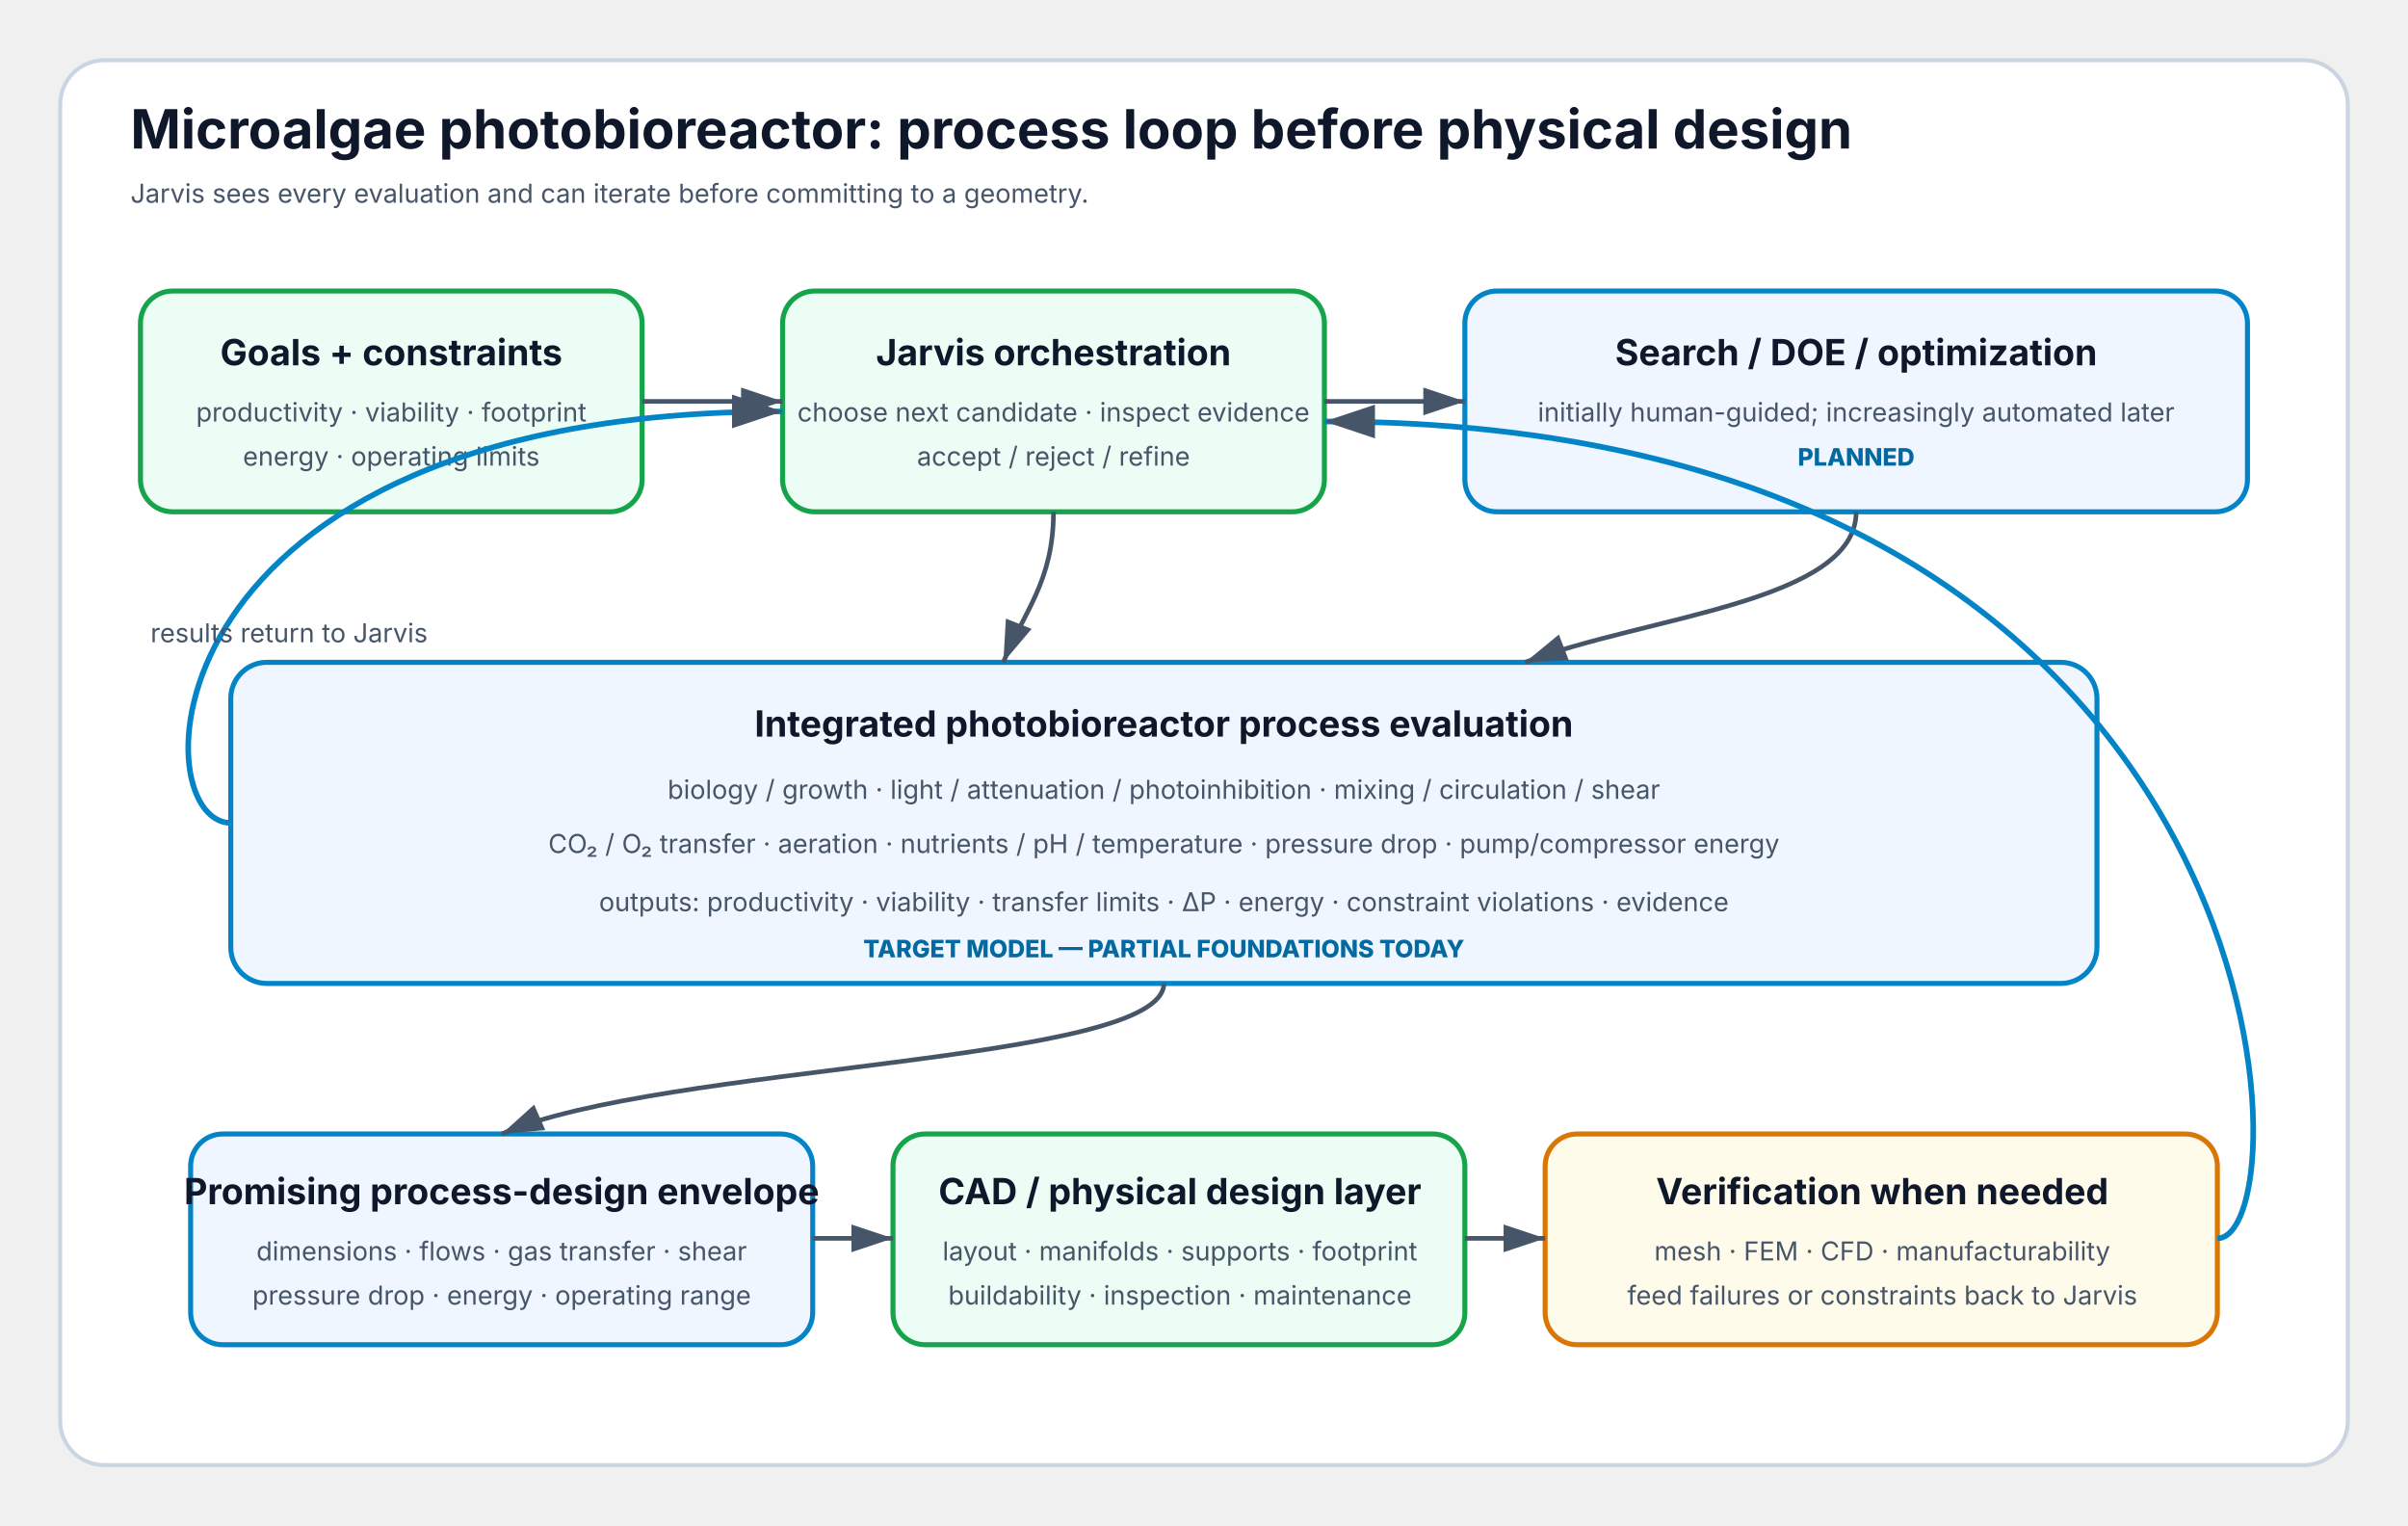
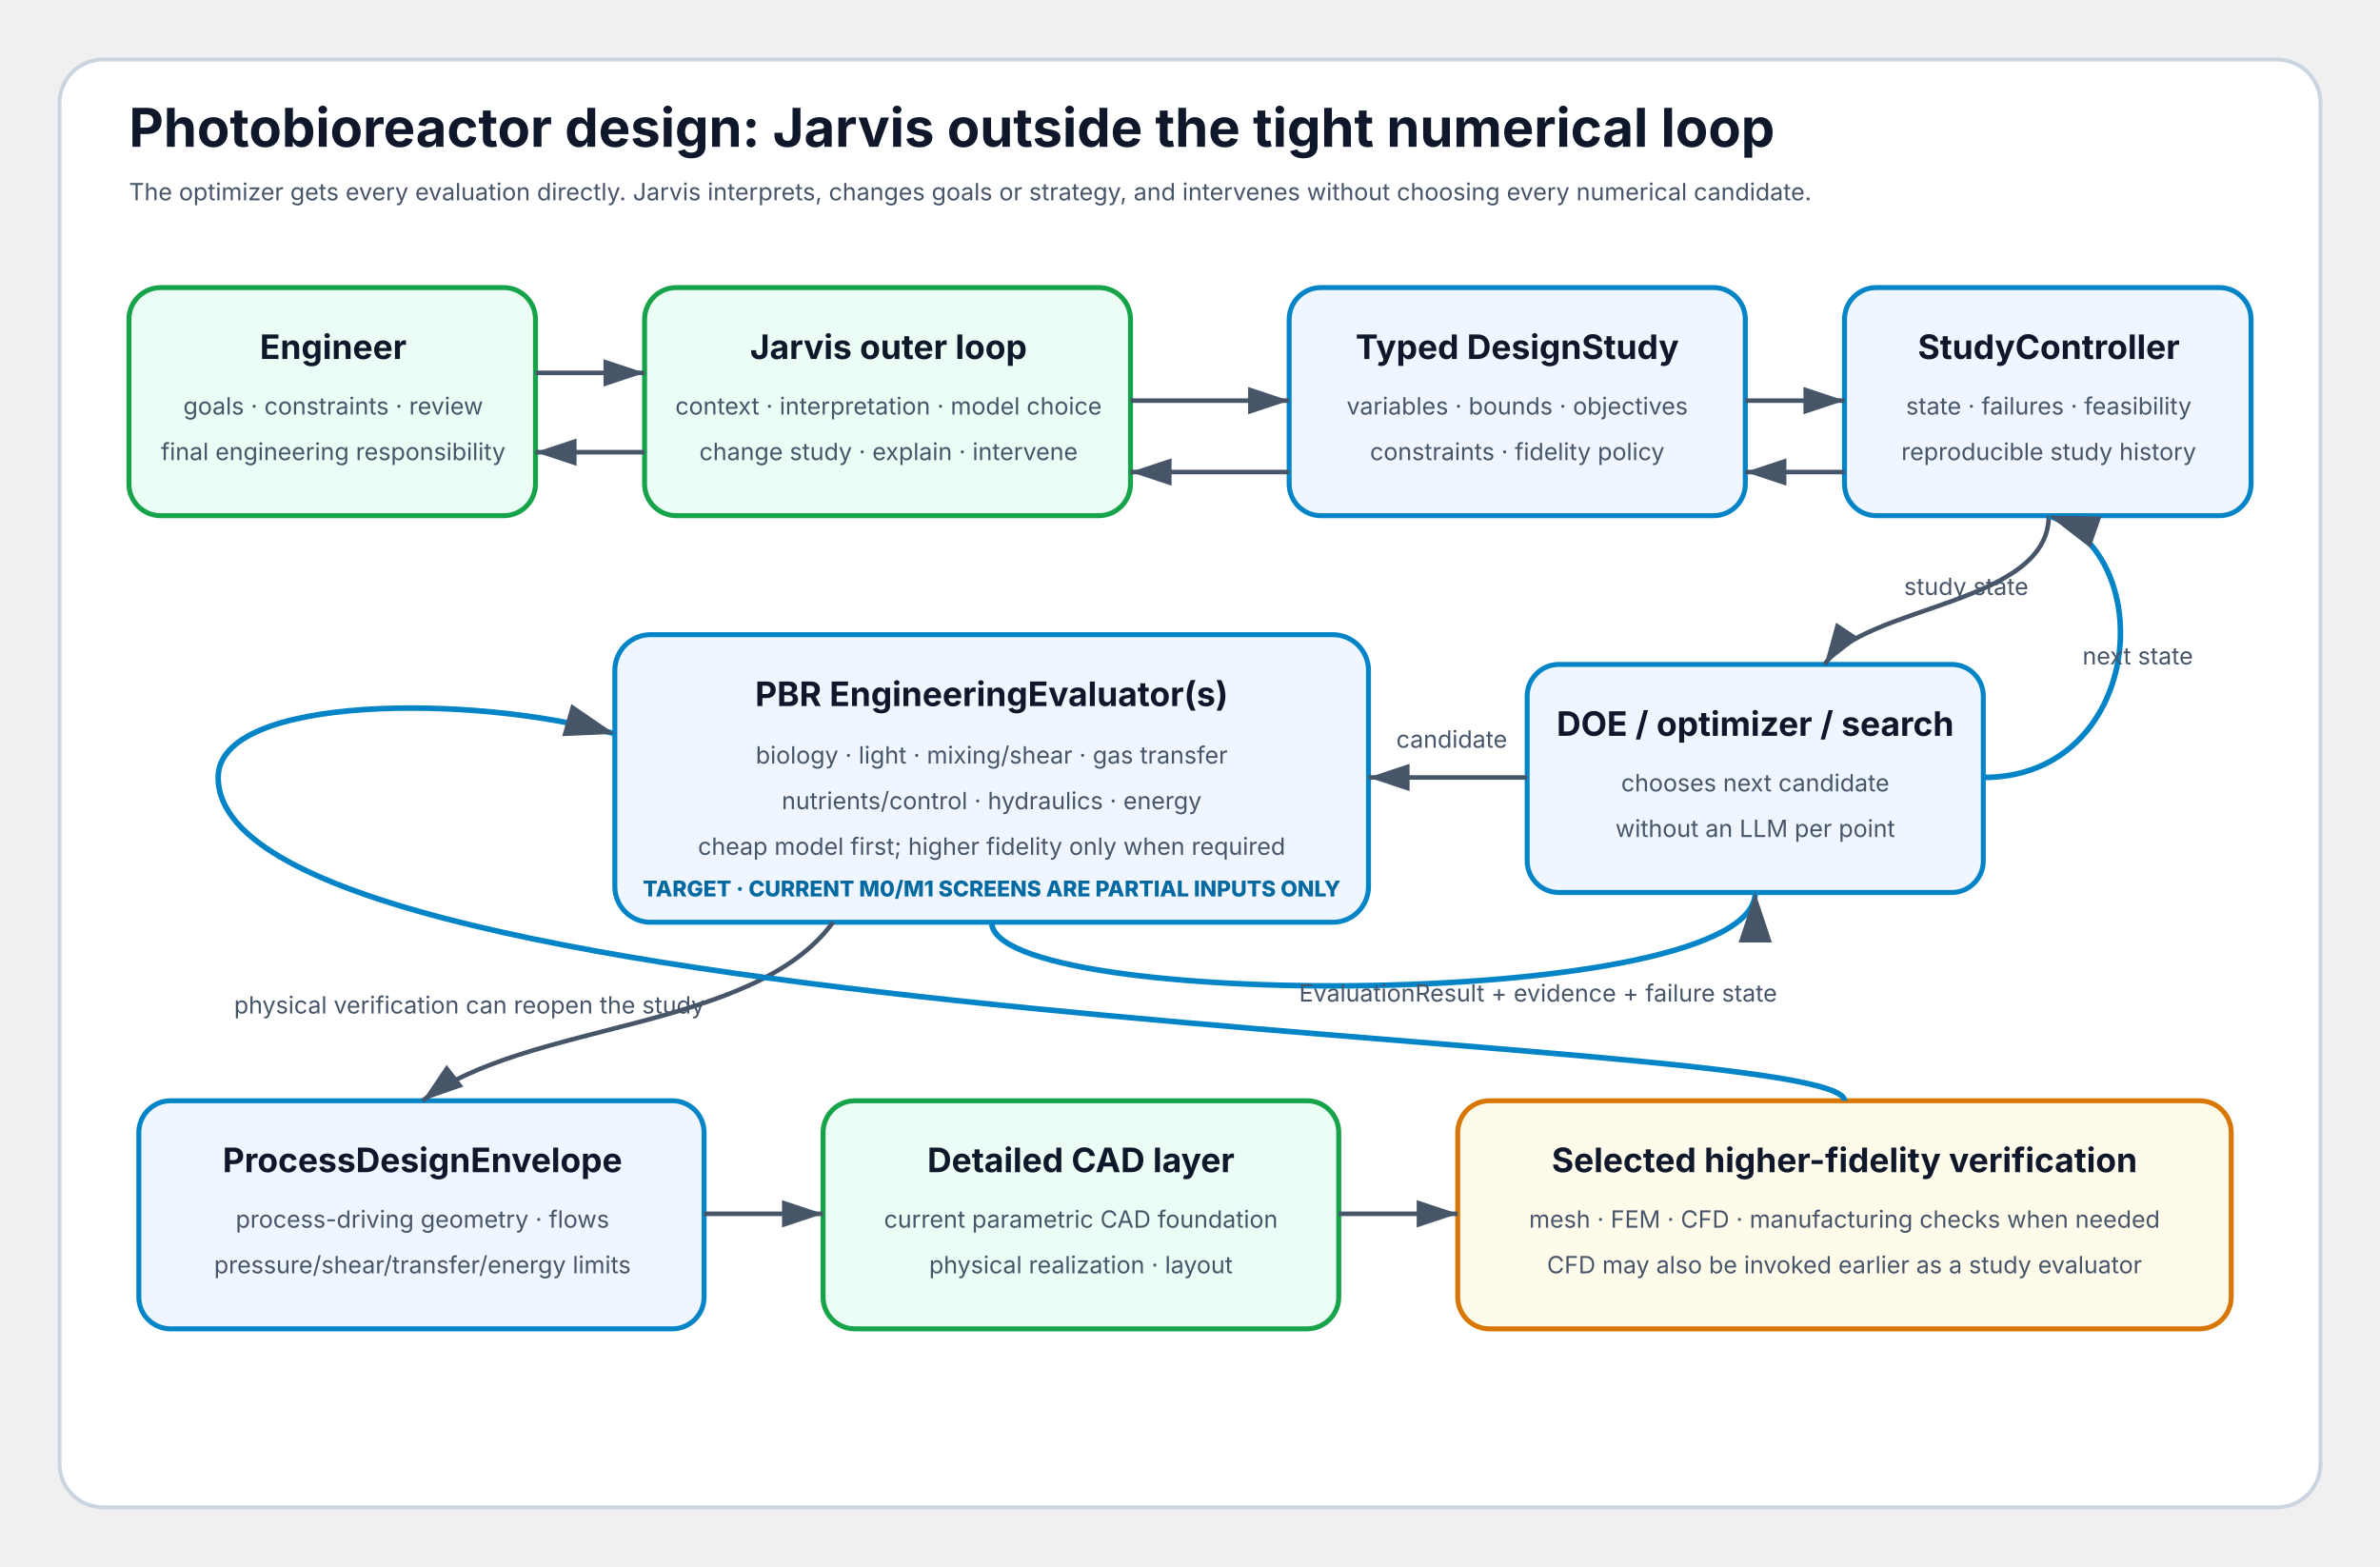
- <svg xmlns="http://www.w3.org/2000/svg" width="1200" height="760" viewBox="0 0 1200 760" role="img" aria-labelledby="title desc">
+ <svg xmlns="http://www.w3.org/2000/svg" width="1200" height="790" viewBox="0 0 1200 790" role="img" aria-labelledby="title desc">
  <defs>
    <marker id="arrow" markerWidth="10" markerHeight="10" refX="9" refY="3" orient="auto">
      <path d="M0,0 L0,6 L9,3 z" fill="#475569" />
    </marker>
-     <style>
-       .frame{fill:#fff;stroke:#cbd5e1;stroke-width:2}.implemented{fill:#ecfdf5;stroke:#16a34a;stroke-width:2.5}.partial{fill:#fffbeb;stroke:#d97706;stroke-width:2.5}.planned{fill:#eff6ff;stroke:#0284c7;stroke-width:2.5}.title{font-family:system-ui,-apple-system,"Segoe UI",sans-serif;fill:#0f172a;font-size:27px;font-weight:750}.boxTitle{font-family:system-ui,-apple-system,"Segoe UI",sans-serif;fill:#0f172a;font-size:18px;font-weight:700}.sub{font-family:system-ui,-apple-system,"Segoe UI",sans-serif;fill:#475569;font-size:13px}.tag{font-family:system-ui,-apple-system,"Segoe UI",sans-serif;font-size:12px;font-weight:800}.line{stroke:#475569;stroke-width:2.3;fill:none;marker-end:url(#arrow)}.loop{stroke:#0284c7;stroke-width:2.8;fill:none;marker-end:url(#arrow)}
-     </style>
+     <style>.frame{fill:#fff;stroke:#cbd5e1;stroke-width:2}.implemented{fill:#ecfdf5;stroke:#16a34a;stroke-width:2.5}.partial{fill:#fffbeb;stroke:#d97706;stroke-width:2.5}.planned{fill:#eff6ff;stroke:#0284c7;stroke-width:2.5}.research{fill:#fef2f2;stroke:#dc2626;stroke-width:2.5}.title{font-family:system-ui,-apple-system,"Segoe UI",sans-serif;fill:#0f172a;font-size:27px;font-weight:750}.boxTitle{font-family:system-ui,-apple-system,"Segoe UI",sans-serif;fill:#0f172a;font-size:17px;font-weight:700}.sub{font-family:system-ui,-apple-system,"Segoe UI",sans-serif;fill:#475569;font-size:12px}.tag{font-family:system-ui,-apple-system,"Segoe UI",sans-serif;font-size:11px;font-weight:800}.line{stroke:#475569;stroke-width:2.3;fill:none;marker-end:url(#arrow)}.loop{stroke:#0284c7;stroke-width:2.8;fill:none;marker-end:url(#arrow)}</style>
  </defs>
-   <rect x="30" y="30" width="1140" height="700" rx="22" class="frame" />
-   <text x="65" y="74" class="title">Microalgae photobioreactor: process loop before physical design</text>
-   <text x="65" y="101" class="sub">Jarvis sees every evaluation and can iterate before committing to a geometry.</text>
-   <rect x="70" y="145" width="250" height="110" rx="16" class="implemented" />
-   <text x="195" y="182" text-anchor="middle" class="boxTitle">Goals + constraints</text>
-   <text x="195" y="210" text-anchor="middle" class="sub">productivity · viability · footprint</text>
-   <text x="195" y="232" text-anchor="middle" class="sub">energy · operating limits</text>
-   <rect x="390" y="145" width="270" height="110" rx="16" class="implemented" />
-   <text x="525" y="182" text-anchor="middle" class="boxTitle">Jarvis orchestration</text>
-   <text x="525" y="210" text-anchor="middle" class="sub">choose next candidate · inspect evidence</text>
-   <text x="525" y="232" text-anchor="middle" class="sub">accept / reject / refine</text>
-   <rect x="730" y="145" width="390" height="110" rx="16" class="planned" />
-   <text x="925" y="182" text-anchor="middle" class="boxTitle">Search / DOE / optimization</text>
-   <text x="925" y="210" text-anchor="middle" class="sub">initially human-guided; increasingly automated later</text>
-   <text x="925" y="232" text-anchor="middle" class="tag" fill="#0369a1">PLANNED</text>
-   <rect x="115" y="330" width="930" height="160" rx="18" class="planned" />
-   <text x="580" y="367" text-anchor="middle" class="boxTitle">Integrated photobioreactor process evaluation</text>
-   <text x="580" y="398" text-anchor="middle" class="sub">biology / growth · light / attenuation / photoinhibition · mixing / circulation / shear</text>
-   <text x="580" y="425" text-anchor="middle" class="sub">CO₂ / O₂ transfer · aeration · nutrients / pH / temperature · pressure drop · pump/compressor energy</text>
-   <text x="580" y="454" text-anchor="middle" class="sub">outputs: productivity · viability · transfer limits · ΔP · energy · constraint violations · evidence</text>
-   <text x="580" y="477" text-anchor="middle" class="tag" fill="#0369a1">TARGET MODEL — PARTIAL FOUNDATIONS TODAY</text>
-   <path d="M320 200 H390" class="line" />
-   <path d="M660 200 H730" class="line" />
-   <path d="M925 255 C925 300 820 307 760 330" class="line" />
-   <path d="M525 255 C525 290 510 305 500 330" class="line" />
-   <path d="M115 410 C70 410 70 205 390 205" class="loop" />
-   <text x="75" y="320" class="sub" fill="#0369a1">results return to Jarvis</text>
-   <rect x="95" y="565" width="310" height="105" rx="16" class="planned" />
-   <text x="250" y="600" text-anchor="middle" class="boxTitle">Promising process-design envelope</text>
-   <text x="250" y="628" text-anchor="middle" class="sub">dimensions · flows · gas transfer · shear</text>
-   <text x="250" y="650" text-anchor="middle" class="sub">pressure drop · energy · operating range</text>
-   <rect x="445" y="565" width="285" height="105" rx="16" class="implemented" />
-   <text x="588" y="600" text-anchor="middle" class="boxTitle">CAD / physical design layer</text>
-   <text x="588" y="628" text-anchor="middle" class="sub">layout · manifolds · supports · footprint</text>
-   <text x="588" y="650" text-anchor="middle" class="sub">buildability · inspection · maintenance</text>
-   <rect x="770" y="565" width="335" height="105" rx="16" class="partial" />
-   <text x="938" y="600" text-anchor="middle" class="boxTitle">Verification when needed</text>
-   <text x="938" y="628" text-anchor="middle" class="sub">mesh · FEM · CFD · manufacturability</text>
-   <text x="938" y="650" text-anchor="middle" class="sub">feed failures or constraints back to Jarvis</text>
-   <path d="M580 490 C580 530 330 530 250 565" class="line" />
-   <path d="M405 617 H445" class="line" />
-   <path d="M730 617 H770" class="line" />
-   <path d="M1105 617 C1150 617 1145 210 660 210" class="loop" />
+   <rect x="30" y="30" width="1140" height="730" rx="22" class="frame" />
+   <text x="65" y="74" class="title">Photobioreactor design: Jarvis outside the tight numerical loop</text>
+   <text x="65" y="101" class="sub">The optimizer gets every evaluation directly. Jarvis interprets, changes goals or strategy, and intervenes without choosing every numerical candidate.</text>
+   <rect x="65" y="145" width="205" height="115" rx="16" class="implemented" />
+   <text x="168" y="181" text-anchor="middle" class="boxTitle">Engineer</text>
+   <text x="168" y="209" text-anchor="middle" class="sub">goals · constraints · review</text>
+   <text x="168" y="232" text-anchor="middle" class="sub">final engineering responsibility</text>
+   <rect x="325" y="145" width="245" height="115" rx="16" class="implemented" />
+   <text x="448" y="181" text-anchor="middle" class="boxTitle">Jarvis outer loop</text>
+   <text x="448" y="209" text-anchor="middle" class="sub">context · interpretation · model choice</text>
+   <text x="448" y="232" text-anchor="middle" class="sub">change study · explain · intervene</text>
+   <rect x="650" y="145" width="230" height="115" rx="16" class="planned" />
+   <text x="765" y="181" text-anchor="middle" class="boxTitle">Typed DesignStudy</text>
+   <text x="765" y="209" text-anchor="middle" class="sub">variables · bounds · objectives</text>
+   <text x="765" y="232" text-anchor="middle" class="sub">constraints · fidelity policy</text>
+   <rect x="930" y="145" width="205" height="115" rx="16" class="planned" />
+   <text x="1033" y="181" text-anchor="middle" class="boxTitle">StudyController</text>
+   <text x="1033" y="209" text-anchor="middle" class="sub">state · failures · feasibility</text>
+   <text x="1033" y="232" text-anchor="middle" class="sub">reproducible study history</text>
+   <path d="M270 188 H325" class="line" />
+   <path d="M325 228 H270" class="line" />
+   <path d="M570 202 H650" class="line" />
+   <path d="M650 238 H570" class="line" />
+   <path d="M880 202 H930" class="line" />
+   <path d="M930 238 H880" class="line" />
+   <rect x="770" y="335" width="230" height="115" rx="16" class="planned" />
+   <text x="885" y="371" text-anchor="middle" class="boxTitle">DOE / optimizer / search</text>
+   <text x="885" y="399" text-anchor="middle" class="sub">chooses next candidate</text>
+   <text x="885" y="422" text-anchor="middle" class="sub">without an LLM per point</text>
+   <rect x="310" y="320" width="380" height="145" rx="18" class="planned" />
+   <text x="500" y="356" text-anchor="middle" class="boxTitle">PBR EngineeringEvaluator(s)</text>
+   <text x="500" y="385" text-anchor="middle" class="sub">biology · light · mixing/shear · gas transfer</text>
+   <text x="500" y="408" text-anchor="middle" class="sub">nutrients/control · hydraulics · energy</text>
+   <text x="500" y="431" text-anchor="middle" class="sub">cheap model first; higher fidelity only when required</text>
+   <text x="500" y="452" text-anchor="middle" class="tag" fill="#0369a1">TARGET · CURRENT M0/M1 SCREENS ARE PARTIAL INPUTS ONLY</text>
+   <path d="M1033 260 C1033 305 940 305 920 335" class="line" />
+   <text x="960" y="300" class="sub">study state</text>
+   <path d="M770 392 H690" class="line" />
+   <text x="704" y="377" class="sub">candidate</text>
+   <path d="M500 465 C500 510 885 510 885 450" class="loop" />
+   <text x="655" y="505" class="sub" fill="#0369a1">EvaluationResult + evidence + failure state</text>
+   <path d="M1000 392 C1080 392 1090 280 1033 260" class="loop" />
+   <text x="1050" y="335" class="sub" fill="#0369a1">next state</text>
+   <rect x="70" y="555" width="285" height="115" rx="16" class="planned" />
+   <text x="213" y="591" text-anchor="middle" class="boxTitle">ProcessDesignEnvelope</text>
+   <text x="213" y="619" text-anchor="middle" class="sub">process-driving geometry · flows</text>
+   <text x="213" y="642" text-anchor="middle" class="sub">pressure/shear/transfer/energy limits</text>
+   <rect x="415" y="555" width="260" height="115" rx="16" class="implemented" />
+   <text x="545" y="591" text-anchor="middle" class="boxTitle">Detailed CAD layer</text>
+   <text x="545" y="619" text-anchor="middle" class="sub">current parametric CAD foundation</text>
+   <text x="545" y="642" text-anchor="middle" class="sub">physical realization · layout</text>
+   <rect x="735" y="555" width="390" height="115" rx="16" class="partial" />
+   <text x="930" y="591" text-anchor="middle" class="boxTitle">Selected higher-fidelity verification</text>
+   <text x="930" y="619" text-anchor="middle" class="sub">mesh · FEM · CFD · manufacturing checks when needed</text>
+   <text x="930" y="642" text-anchor="middle" class="sub">CFD may also be invoked earlier as a study evaluator</text>
+   <path d="M420 465 C380 520 265 515 213 555" class="line" />
+   <path d="M355 612 H415" class="line" />
+   <path d="M675 612 H735" class="line" />
+   <path d="M930 555 C930 520 110 520 110 392 C110 350 240 350 310 370" class="loop" />
+   <text x="118" y="511" class="sub" fill="#0369a1">physical verification can reopen the study</text>
</svg>
